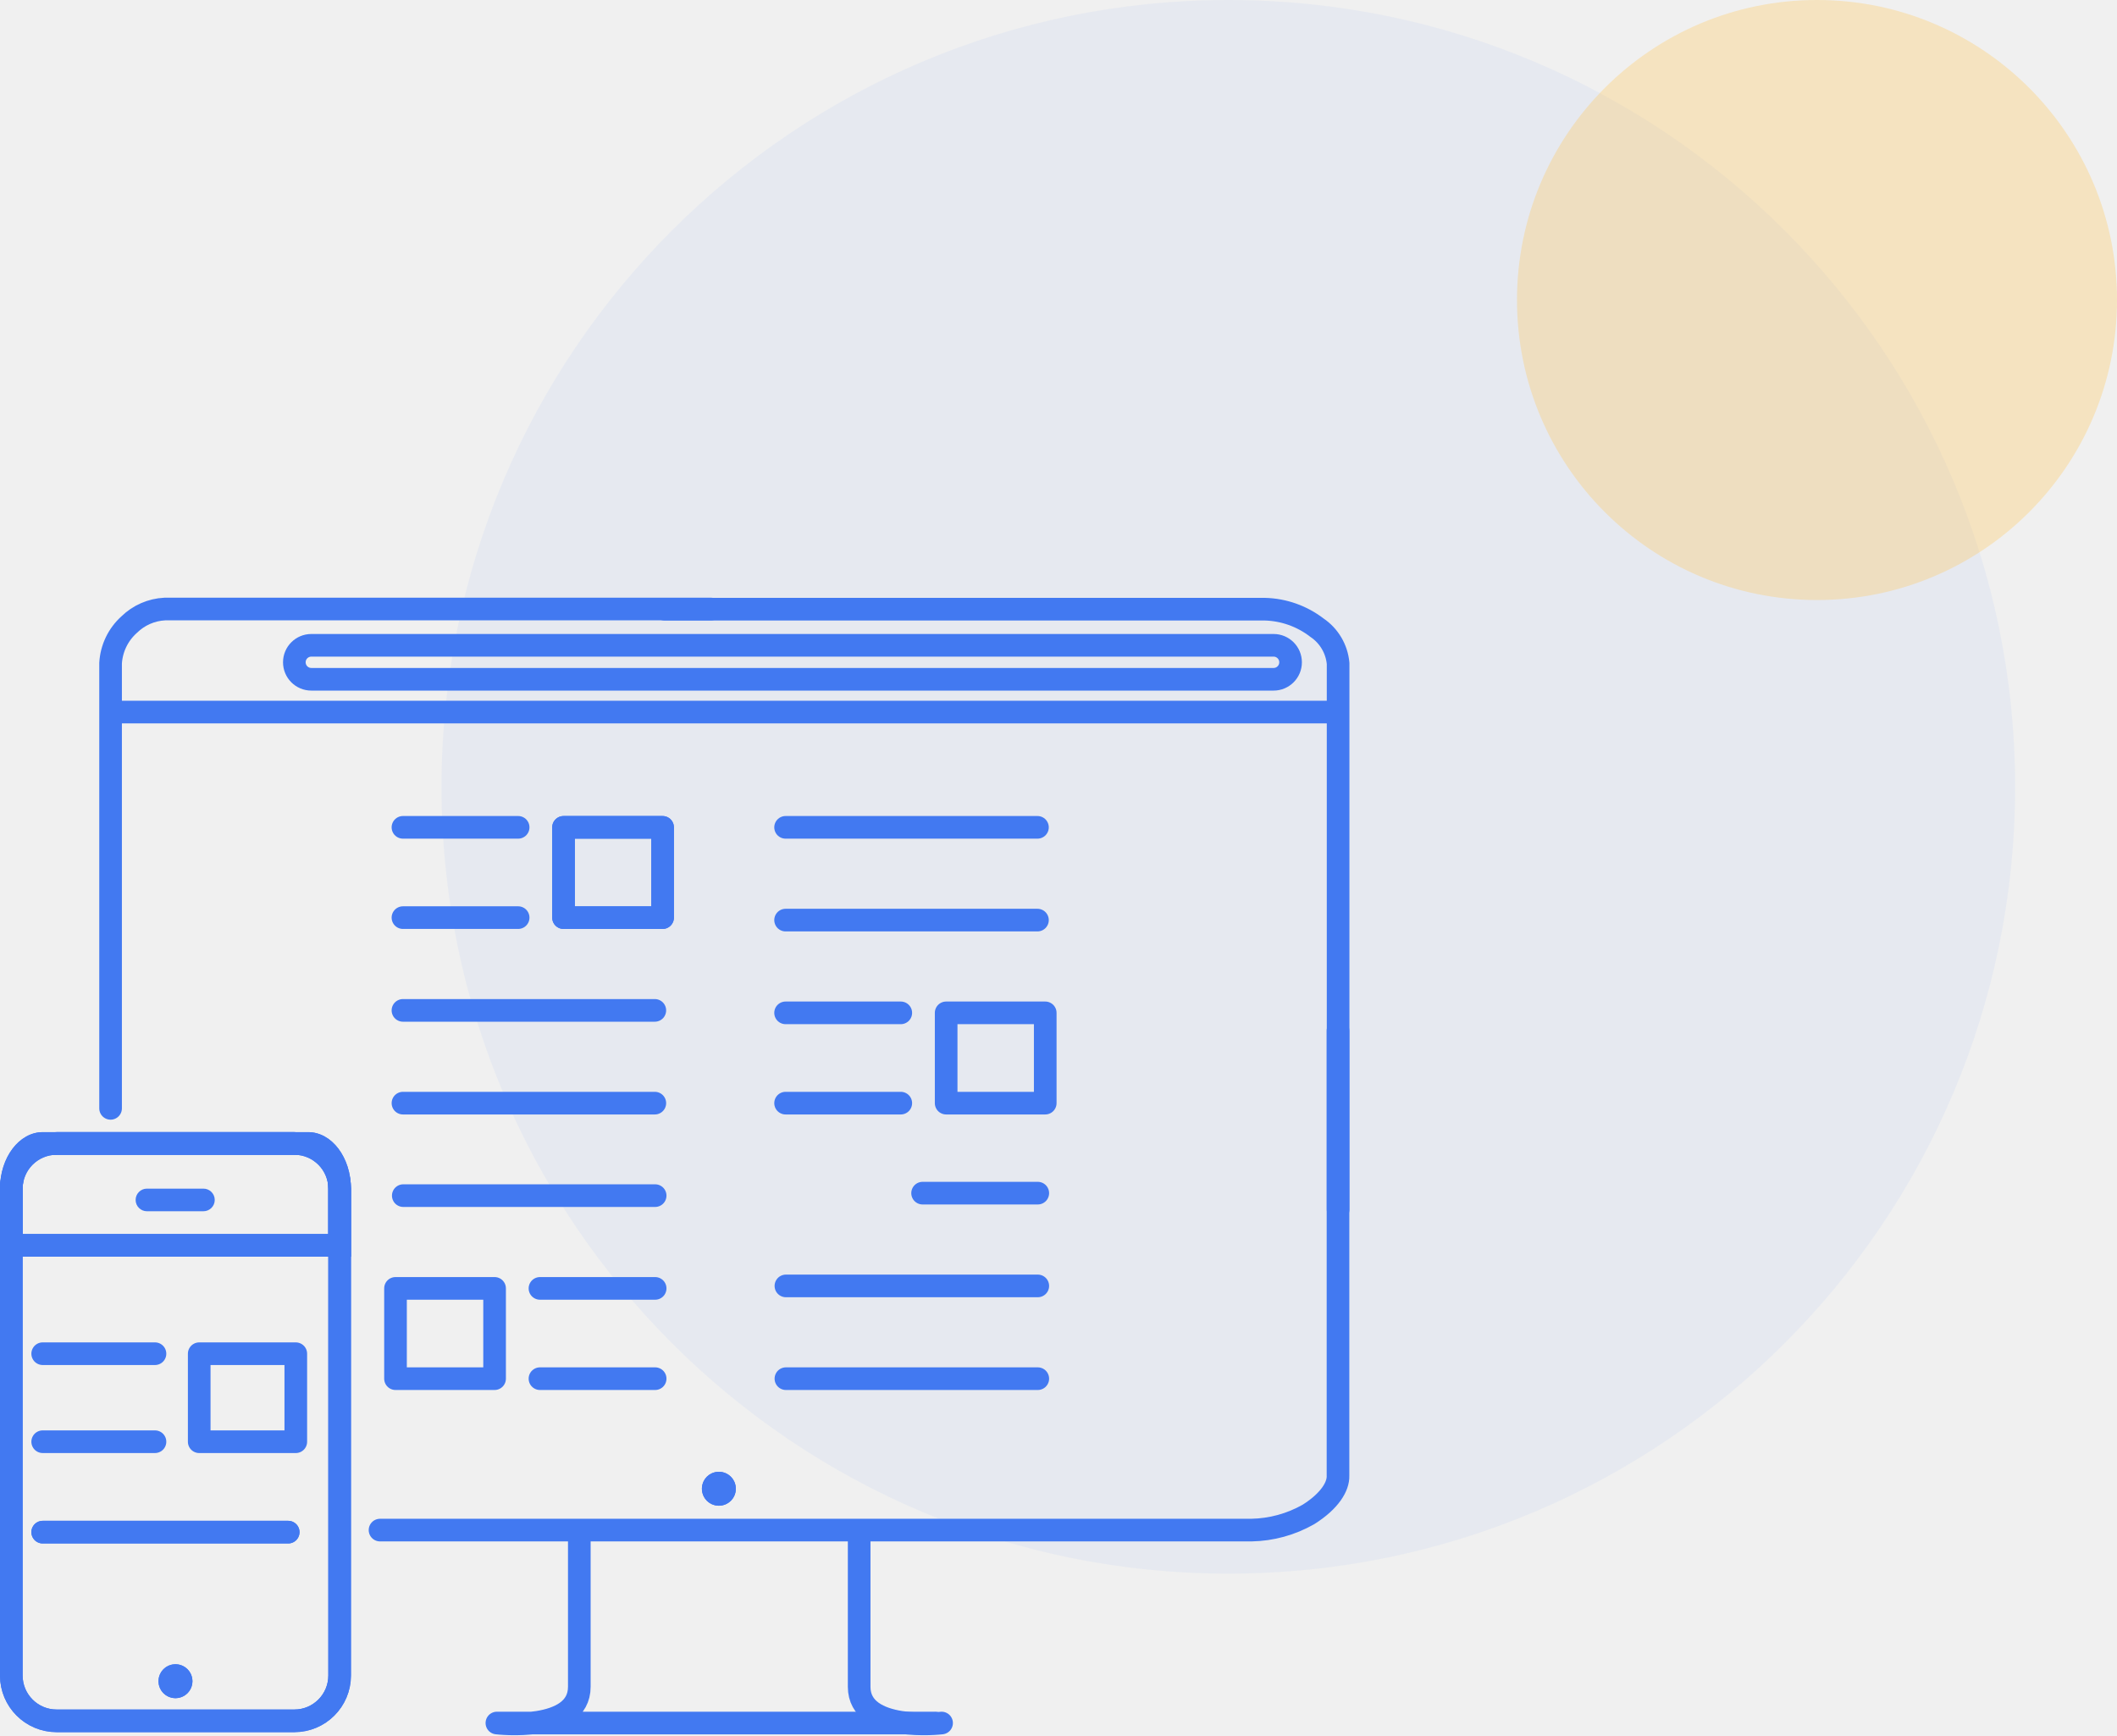
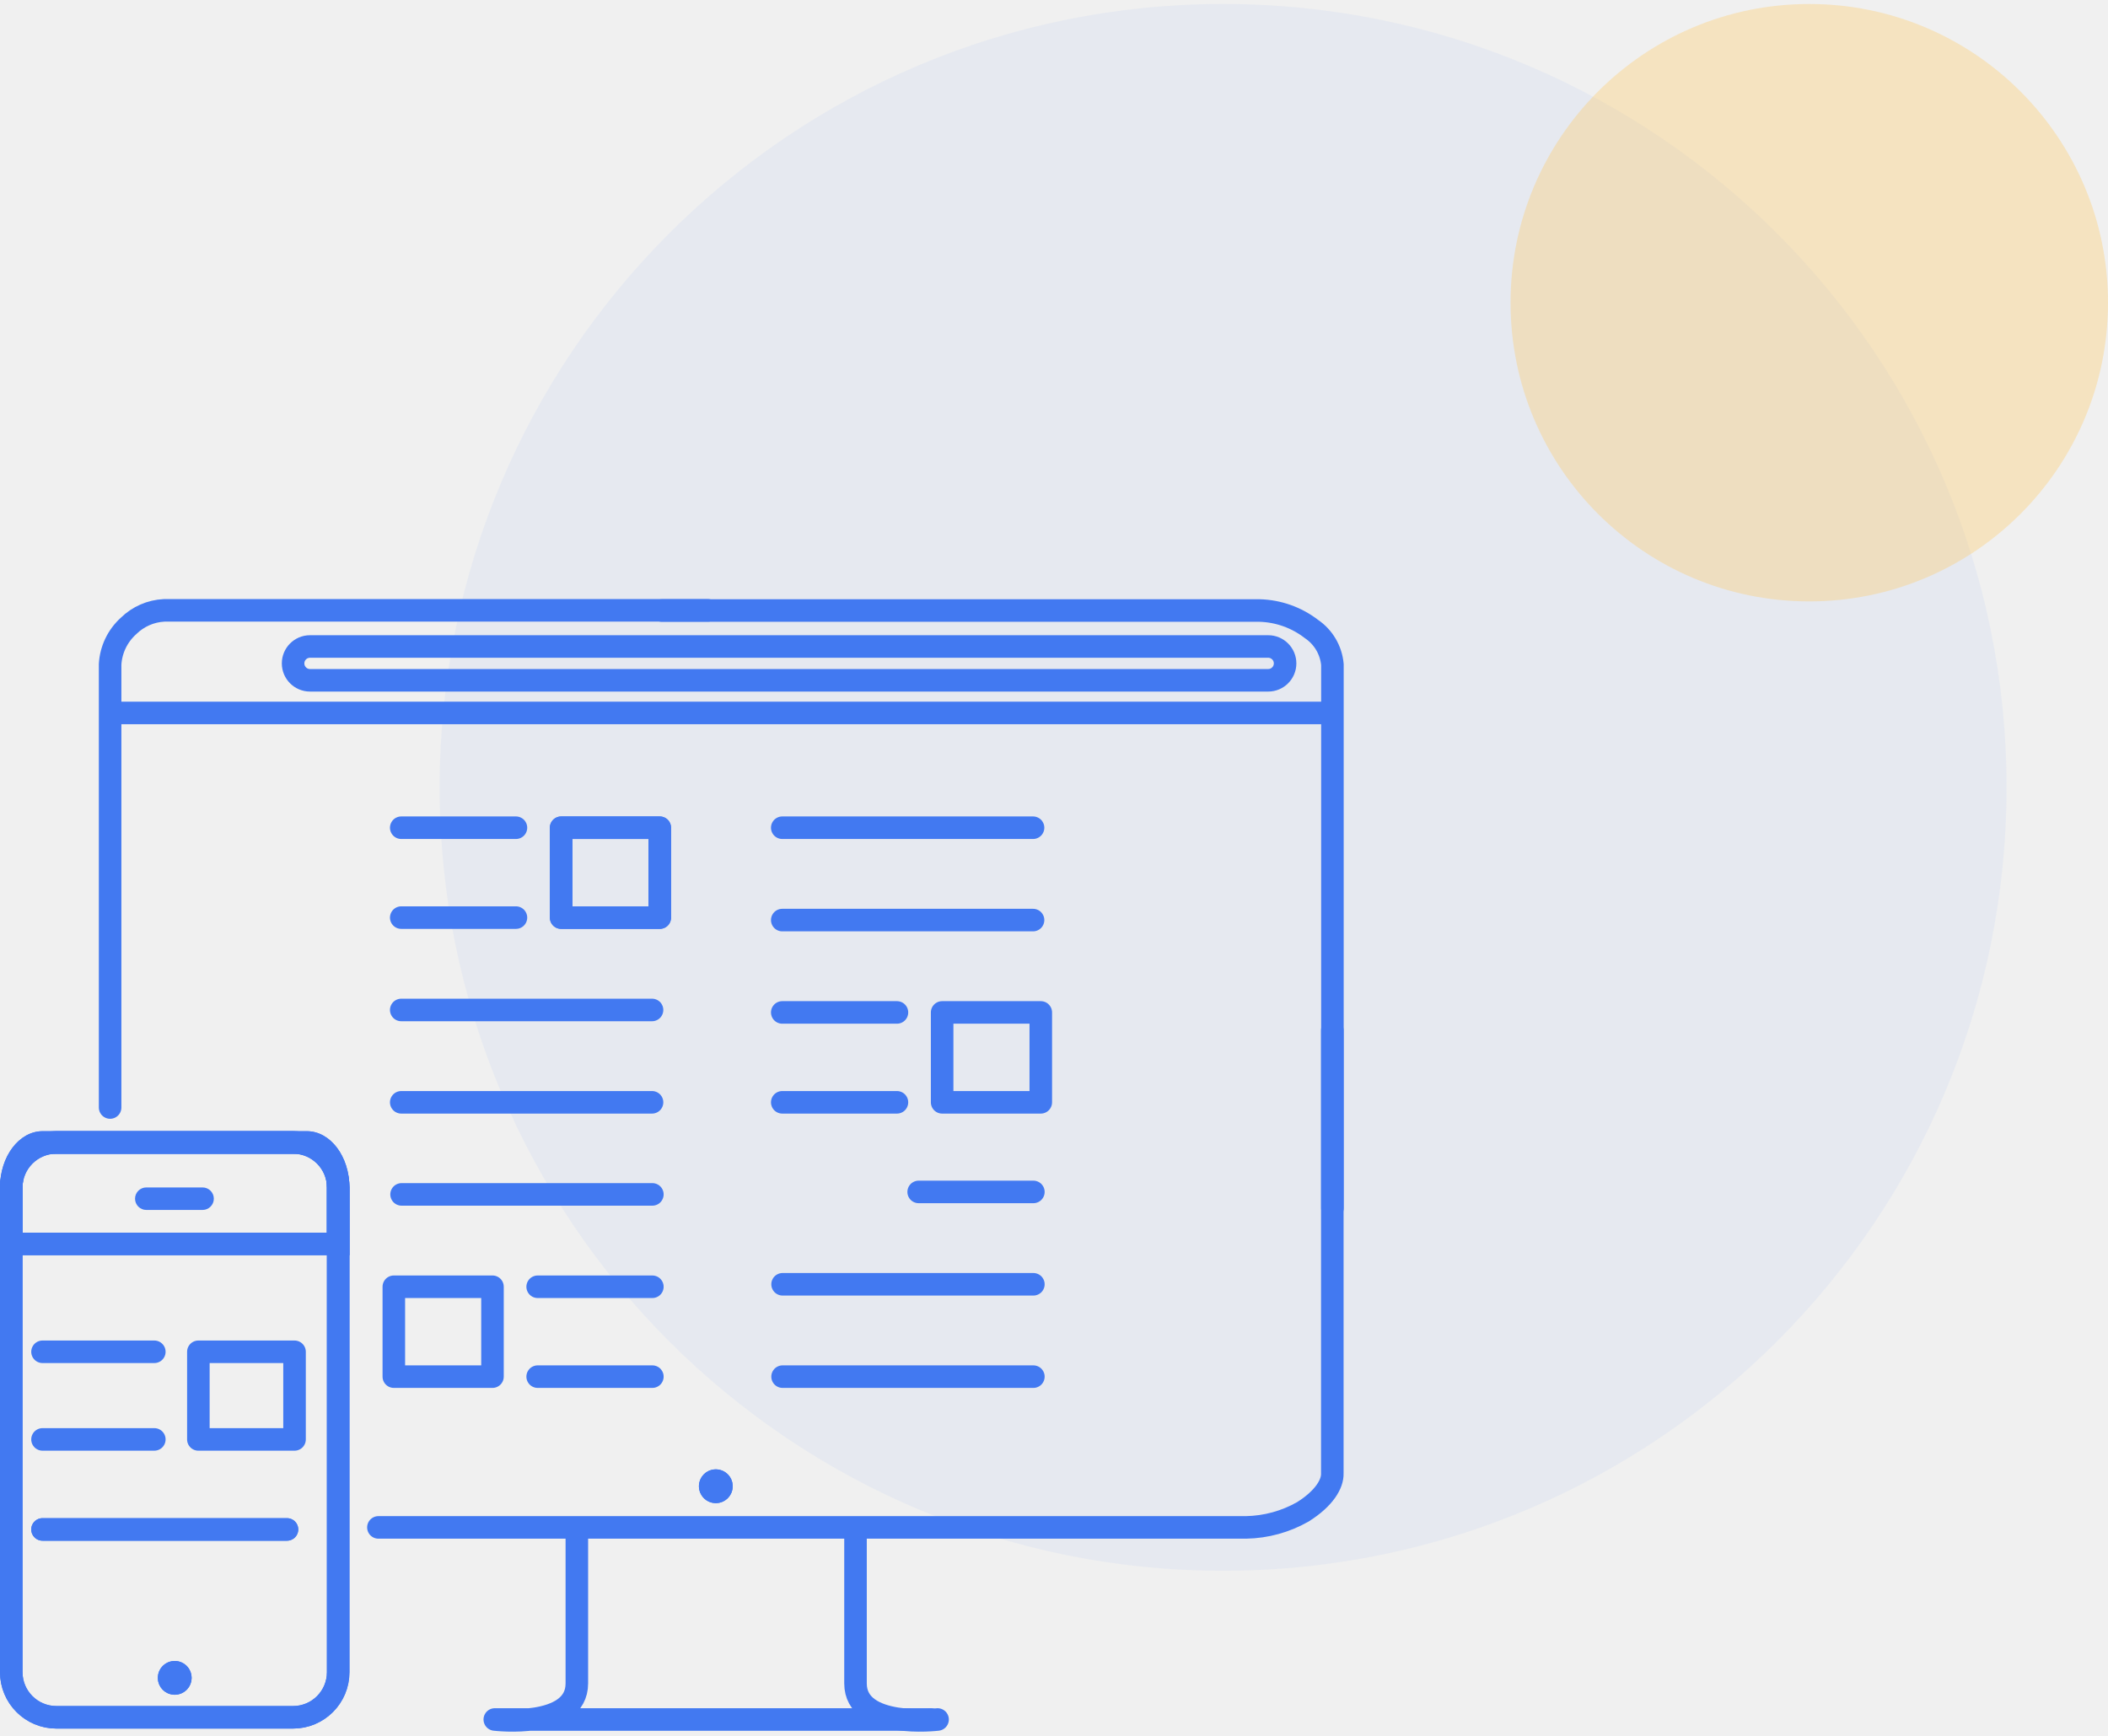
- <svg xmlns="http://www.w3.org/2000/svg" width="187" height="153.291" viewBox="0 0 187 153.291">
+ <svg xmlns="http://www.w3.org/2000/svg" width="187" height="154" viewBox="0 0 187 153.291">
  <g transform="translate(-886 -1428)">
    <circle cx="69.5" cy="69.5" r="69.5" transform="translate(925 1428)" fill="#4279f1" opacity="0.06" />
    <circle cx="26.5" cy="26.5" r="26.5" transform="translate(1020 1428)" fill="#ffc85e" opacity="0.33" />
    <g transform="translate(202 1)">
      <g transform="translate(42 -252)">
        <g transform="translate(-653 -216)">
          <g transform="translate(1304 1948)">
            <g transform="translate(4 5)" fill="none" stroke="#4279f1" stroke-width="2">
              <circle cx="1" cy="1" r="1" stroke="none" />
              <circle cx="1" cy="1" fill="none" />
            </g>
            <g transform="translate(7 5)" fill="none" stroke="#4279f1" stroke-width="2">
              <circle cx="1" cy="1" r="1" stroke="none" />
              <circle cx="1" cy="1" fill="none" />
            </g>
            <g transform="translate(10 5)" fill="none" stroke="#4279f1" stroke-width="2">
              <circle cx="1" cy="1" r="1" stroke="none" />
              <circle cx="1" cy="1" fill="none" />
            </g>
            <g transform="translate(16 3)" fill="none" stroke="#4279f1" stroke-width="2">
              <rect width="90" height="5" rx="2.5" stroke="none" />
              <rect x="1" y="1" width="88" height="3" rx="1.5" fill="none" />
            </g>
            <g transform="translate(4 5)" fill="none" stroke="#4279f1" stroke-width="2">
              <circle cx="1" cy="1" r="1" stroke="none" />
              <circle cx="1" cy="1" fill="none" />
            </g>
            <g transform="translate(4 5)" fill="none" stroke="#4279f1" stroke-width="2">
              <circle cx="1" cy="1" r="1" stroke="none" />
              <circle cx="1" cy="1" fill="none" />
            </g>
            <g transform="translate(7 5)" fill="none" stroke="#4279f1" stroke-width="2">
              <circle cx="1" cy="1" r="1" stroke="none" />
              <circle cx="1" cy="1" fill="none" />
            </g>
            <g transform="translate(10 5)" fill="none" stroke="#4279f1" stroke-width="2">
              <circle cx="1" cy="1" r="1" stroke="none" />
              <circle cx="1" cy="1" fill="none" />
            </g>
            <g transform="translate(4 5)" fill="none" stroke="#4279f1" stroke-width="2">
              <circle cx="1" cy="1" r="1" stroke="none" />
              <circle cx="1" cy="1" fill="none" />
            </g>
            <path d="M-9886-613.338h108.892" transform="translate(9886.222 623.234)" fill="none" stroke="#4279f1" stroke-width="2" />
            <g transform="translate(26.594 20.078)">
              <rect width="8.752" height="7.975" transform="translate(14.183 0.001)" fill="none" stroke="#4279f1" stroke-linecap="round" stroke-linejoin="round" stroke-width="2" />
              <path d="M0,0" transform="translate(0 8.194)" fill="none" stroke="#4279f1" stroke-linecap="round" stroke-width="2" />
              <rect width="8.752" height="7.975" transform="translate(14.183 0.001)" fill="none" stroke="#4279f1" stroke-linecap="round" stroke-linejoin="round" stroke-width="2" />
              <path d="M0,0" transform="translate(0 8.194)" fill="none" stroke="#4279f1" stroke-linecap="round" stroke-width="2" />
              <line x1="10.175" transform="translate(33.799 24.362)" fill="none" stroke="#4279f1" stroke-linecap="round" stroke-linejoin="round" stroke-width="2" />
              <line x1="10.175" transform="translate(33.799 16.387)" fill="none" stroke="#4279f1" stroke-linecap="round" stroke-linejoin="round" stroke-width="2" />
              <g transform="translate(0)">
                <line x1="10.175" fill="none" stroke="#4279f1" stroke-linecap="round" stroke-linejoin="round" stroke-width="2" />
                <line x1="10.175" transform="translate(0 7.975)" fill="none" stroke="#4279f1" stroke-linecap="round" stroke-linejoin="round" stroke-width="2" />
                <line x1="22.248" transform="translate(0 16.169)" fill="none" stroke="#4279f1" stroke-linecap="round" stroke-linejoin="round" stroke-width="2" />
                <line x1="22.248" transform="translate(0 24.362)" fill="none" stroke="#4279f1" stroke-linecap="round" stroke-linejoin="round" stroke-width="2" />
                <line x1="22.248" transform="translate(33.799 8.194)" fill="none" stroke="#4279f1" stroke-linecap="round" stroke-linejoin="round" stroke-width="2" />
              </g>
              <rect width="8.752" height="7.975" transform="translate(47.982 16.387)" fill="none" stroke="#4279f1" stroke-linecap="round" stroke-linejoin="round" stroke-width="2" />
              <line x1="22.248" transform="translate(33.799)" fill="none" stroke="#4279f1" stroke-linecap="round" stroke-linejoin="round" stroke-width="2" />
            </g>
            <g transform="translate(25.936 52.39)">
              <path d="M0,0" transform="translate(56.734 0.219)" fill="none" stroke="#4279f1" stroke-linecap="round" stroke-width="2" />
              <path d="M0,0" transform="translate(56.734 0.219)" fill="none" stroke="#4279f1" stroke-linecap="round" stroke-width="2" />
              <line x2="10.175" transform="translate(12.76 16.387)" fill="none" stroke="#4279f1" stroke-linecap="round" stroke-linejoin="round" stroke-width="2" />
              <line x2="10.175" transform="translate(12.76 8.413)" fill="none" stroke="#4279f1" stroke-linecap="round" stroke-linejoin="round" stroke-width="2" />
              <g transform="translate(0.687 0)">
                <g transform="translate(33.799)">
                  <line x2="10.175" transform="translate(12.073)" fill="none" stroke="#4279f1" stroke-linecap="round" stroke-linejoin="round" stroke-width="2" />
                  <line x2="22.248" transform="translate(0 8.194)" fill="none" stroke="#4279f1" stroke-linecap="round" stroke-linejoin="round" stroke-width="2" />
                  <line x2="22.248" transform="translate(0 16.387)" fill="none" stroke="#4279f1" stroke-linecap="round" stroke-linejoin="round" stroke-width="2" />
                </g>
                <line x2="22.248" transform="translate(0 0.219)" fill="none" stroke="#4279f1" stroke-linecap="round" stroke-linejoin="round" stroke-width="2" />
              </g>
              <rect width="8.752" height="7.975" transform="translate(0 8.412)" fill="none" stroke="#4279f1" stroke-linecap="round" stroke-linejoin="round" stroke-width="2" />
            </g>
          </g>
          <g transform="translate(1357 2025)" fill="#4279f1" stroke="#4279f1" stroke-width="1">
            <circle cx="1.5" cy="1.5" r="1.5" stroke="none" />
            <circle cx="1.5" cy="1.5" r="1" fill="none" />
          </g>
        </g>
        <path d="M-9890.108-670v12.994c0,4.077,7.28,3.2,7.28,3.2" transform="translate(10608 2485)" fill="none" stroke="#4279f1" stroke-linecap="round" stroke-linejoin="round" stroke-width="2" />
        <path d="M-9882.829-670v12.994c0,4.077-7.28,3.2-7.28,3.2h38.691" transform="translate(10576.001 2485)" fill="none" stroke="#4279f1" stroke-linecap="round" stroke-linejoin="round" stroke-width="2" />
      </g>
      <g transform="translate(-722 -562)">
        <g transform="translate(1406 2089.001)" fill="none">
          <path d="M3.781,0H27.22C29.308,0,31,2.239,31,5v6H0V5C0,2.239,1.693,0,3.781,0Z" stroke="none" />
          <path d="M 3.781 2 C 2.94 2 2 3.283 2 5 L 2 9 L 29 9 L 29 5 C 29 3.283 28.06 2 27.22 2 L 3.781 2 M 3.781 1.9073486328125e-06 L 27.22 1.9073486328125e-06 C 29.308 1.9073486328125e-06 31 2.239 31 5 L 31 11 L 3.814697265625e-06 11 L 3.814697265625e-06 5 C 3.814697265625e-06 2.239 1.693 1.9073486328125e-06 3.781 1.9073486328125e-06 Z" stroke="none" fill="#4279f1" />
        </g>
        <g transform="translate(1406 2089)" fill="none" stroke="#4279f1" stroke-width="2">
          <rect width="31" height="53" rx="5" stroke="none" />
          <rect x="1" y="1" width="29" height="51" rx="4" fill="none" />
        </g>
        <g transform="translate(1417.98 2093.992)" fill="#fff">
          <path d="M 5.99 1.497 L 0.998 1.497 C 0.724 1.497 0.5 1.273 0.5 0.998 C 0.5 0.724 0.724 0.5 0.998 0.5 L 5.99 0.5 C 6.265 0.5 6.489 0.724 6.489 0.998 C 6.489 1.273 6.265 1.497 5.99 1.497 Z" stroke="none" />
          <path d="M 0.998 3.695487976074219e-06 L 5.99 3.695487976074219e-06 C 6.542 3.695487976074219e-06 6.989 0.447 6.989 0.998 C 6.989 1.55 6.542 1.997 5.99 1.997 L 0.998 1.997 C 0.447 1.997 3.337860107421875e-06 1.55 3.337860107421875e-06 0.998 C 3.337860107421875e-06 0.447 0.447 3.695487976074219e-06 0.998 3.695487976074219e-06 Z" stroke="none" fill="#4279f1" />
        </g>
        <g transform="translate(1406 2089.001)" fill="none">
          <path d="M3.781,0H27.22C29.308,0,31,2.239,31,5v6H0V5C0,2.239,1.693,0,3.781,0Z" stroke="none" />
          <path d="M 3.781 2 C 2.94 2 2 3.283 2 5 L 2 9 L 29 9 L 29 5 C 29 3.283 28.06 2 27.22 2 L 3.781 2 M 3.781 1.9073486328125e-06 L 27.22 1.9073486328125e-06 C 29.308 1.9073486328125e-06 31 2.239 31 5 L 31 11 L 3.814697265625e-06 11 L 3.814697265625e-06 5 C 3.814697265625e-06 2.239 1.693 1.9073486328125e-06 3.781 1.9073486328125e-06 Z" stroke="none" fill="#4279f1" />
        </g>
        <g transform="translate(1406 2089)" fill="none" stroke="#4279f1" stroke-width="2">
          <rect width="31" height="53" rx="5" stroke="none" />
          <rect x="1" y="1" width="29" height="51" rx="4" fill="none" />
        </g>
        <line x1="9.919" transform="translate(1409.771 2108.572)" fill="none" stroke="#4279f1" stroke-linecap="round" stroke-linejoin="round" stroke-width="2" />
        <line x1="9.919" transform="translate(1409.771 2116.346)" fill="none" stroke="#4279f1" stroke-linecap="round" stroke-linejoin="round" stroke-width="2" />
        <line x1="21.687" transform="translate(1409.771 2124.333)" fill="none" stroke="#4279f1" stroke-linecap="round" stroke-linejoin="round" stroke-width="2" />
        <rect width="8.531" height="7.774" transform="translate(1423.597 2108.573)" fill="none" stroke="#4279f1" stroke-linecap="round" stroke-linejoin="round" stroke-width="2" />
        <g transform="translate(1420 2136)" fill="#4279f1" stroke="#4279f1" stroke-width="1">
          <circle cx="1.5" cy="1.5" r="1.5" stroke="none" />
          <circle cx="1.5" cy="1.5" r="1" fill="none" />
        </g>
        <line x1="21.687" transform="translate(1409.771 2124.333)" fill="none" stroke="#4279f1" stroke-linecap="round" stroke-linejoin="round" stroke-width="2" />
      </g>
      <g transform="translate(693.767 1480.795)">
        <path d="M-10548.133-829.955h76.977a10.574,10.574,0,0,0,5.029-1.38c1.911-1.2,2.647-2.494,2.614-3.41,0-.6,0-39.316,0-39.316" transform="translate(10571.935 911.312)" fill="none" stroke="#4279f1" stroke-linecap="round" stroke-linejoin="round" stroke-width="2" />
        <path d="M0,59.482H48.238a4.275,4.275,0,0,0,3.151-1.861,7.869,7.869,0,0,0,1.638-4.6c0-.812,0-53.022,0-53.022" transform="translate(48.949 53.041) rotate(-90)" fill="none" stroke="#4279f1" stroke-linecap="round" stroke-linejoin="round" stroke-width="2" />
        <path d="M0,44.106H48.244a4.835,4.835,0,0,0,3.152-1.38,4.958,4.958,0,0,0,1.638-3.41c0-.6,0-39.316,0-39.316" transform="translate(53.035 44.106) rotate(180)" fill="none" stroke="#4279f1" stroke-linecap="round" stroke-linejoin="round" stroke-width="2" />
      </g>
    </g>
  </g>
</svg>
